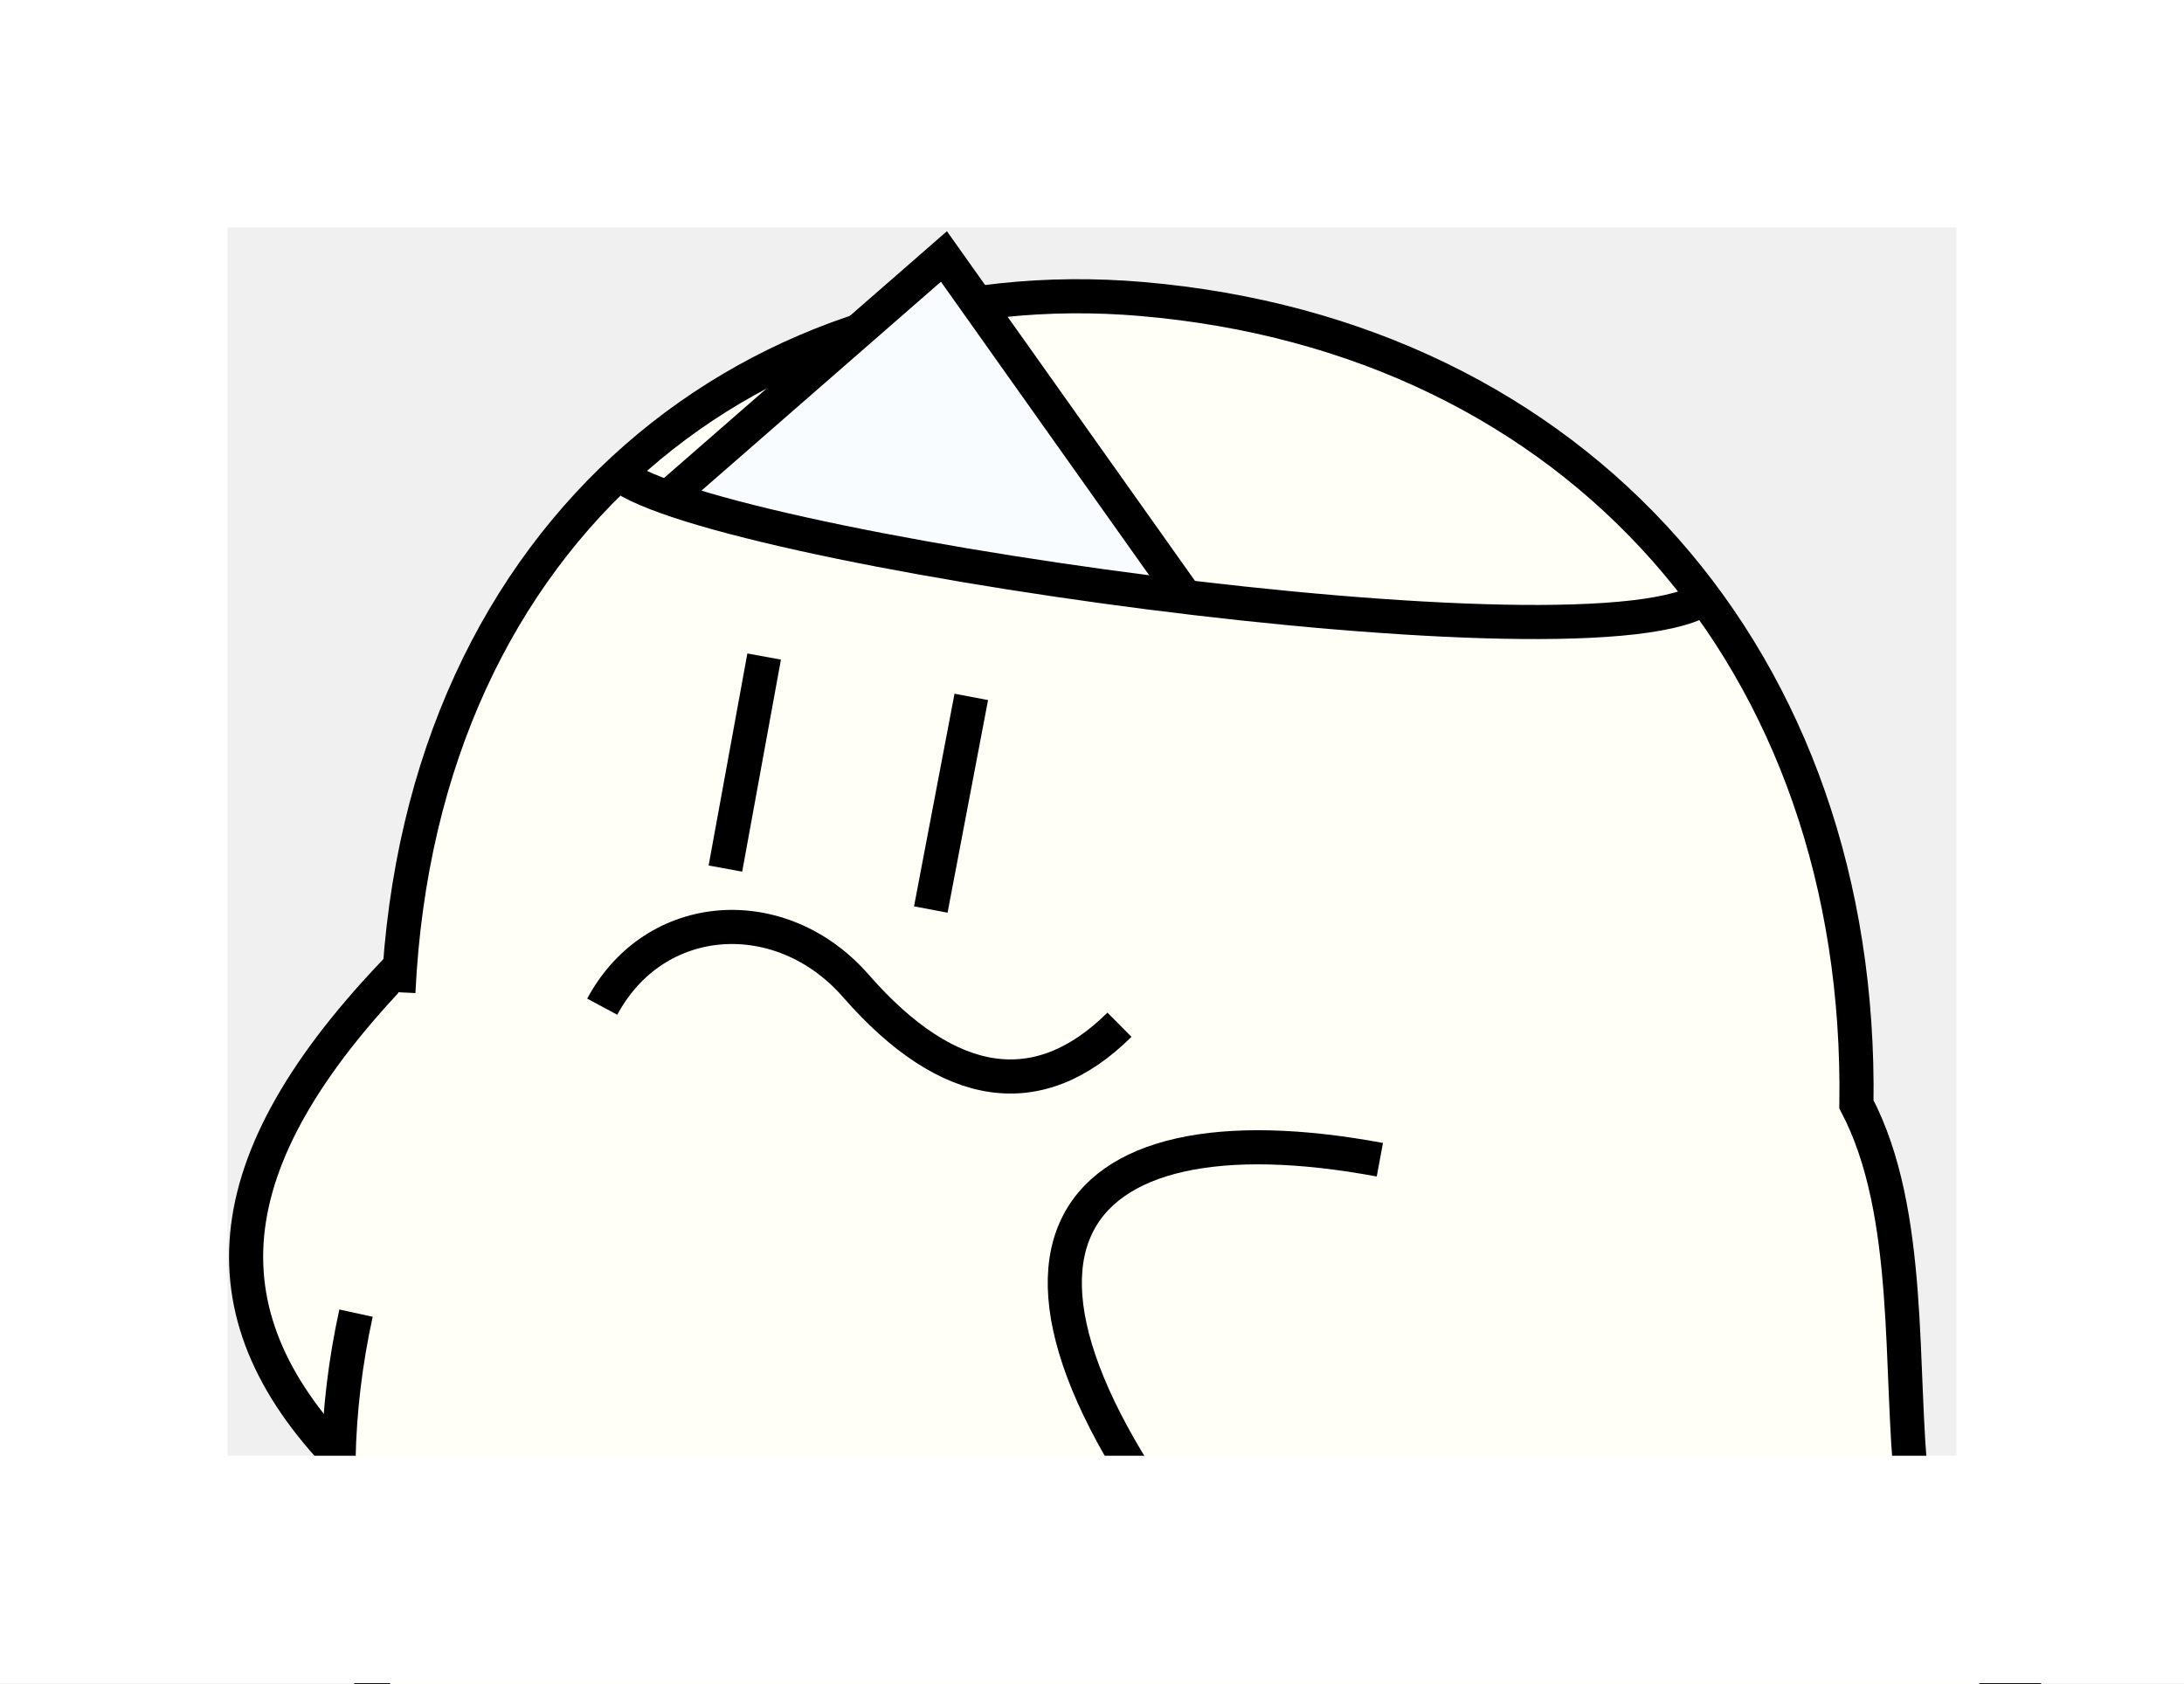
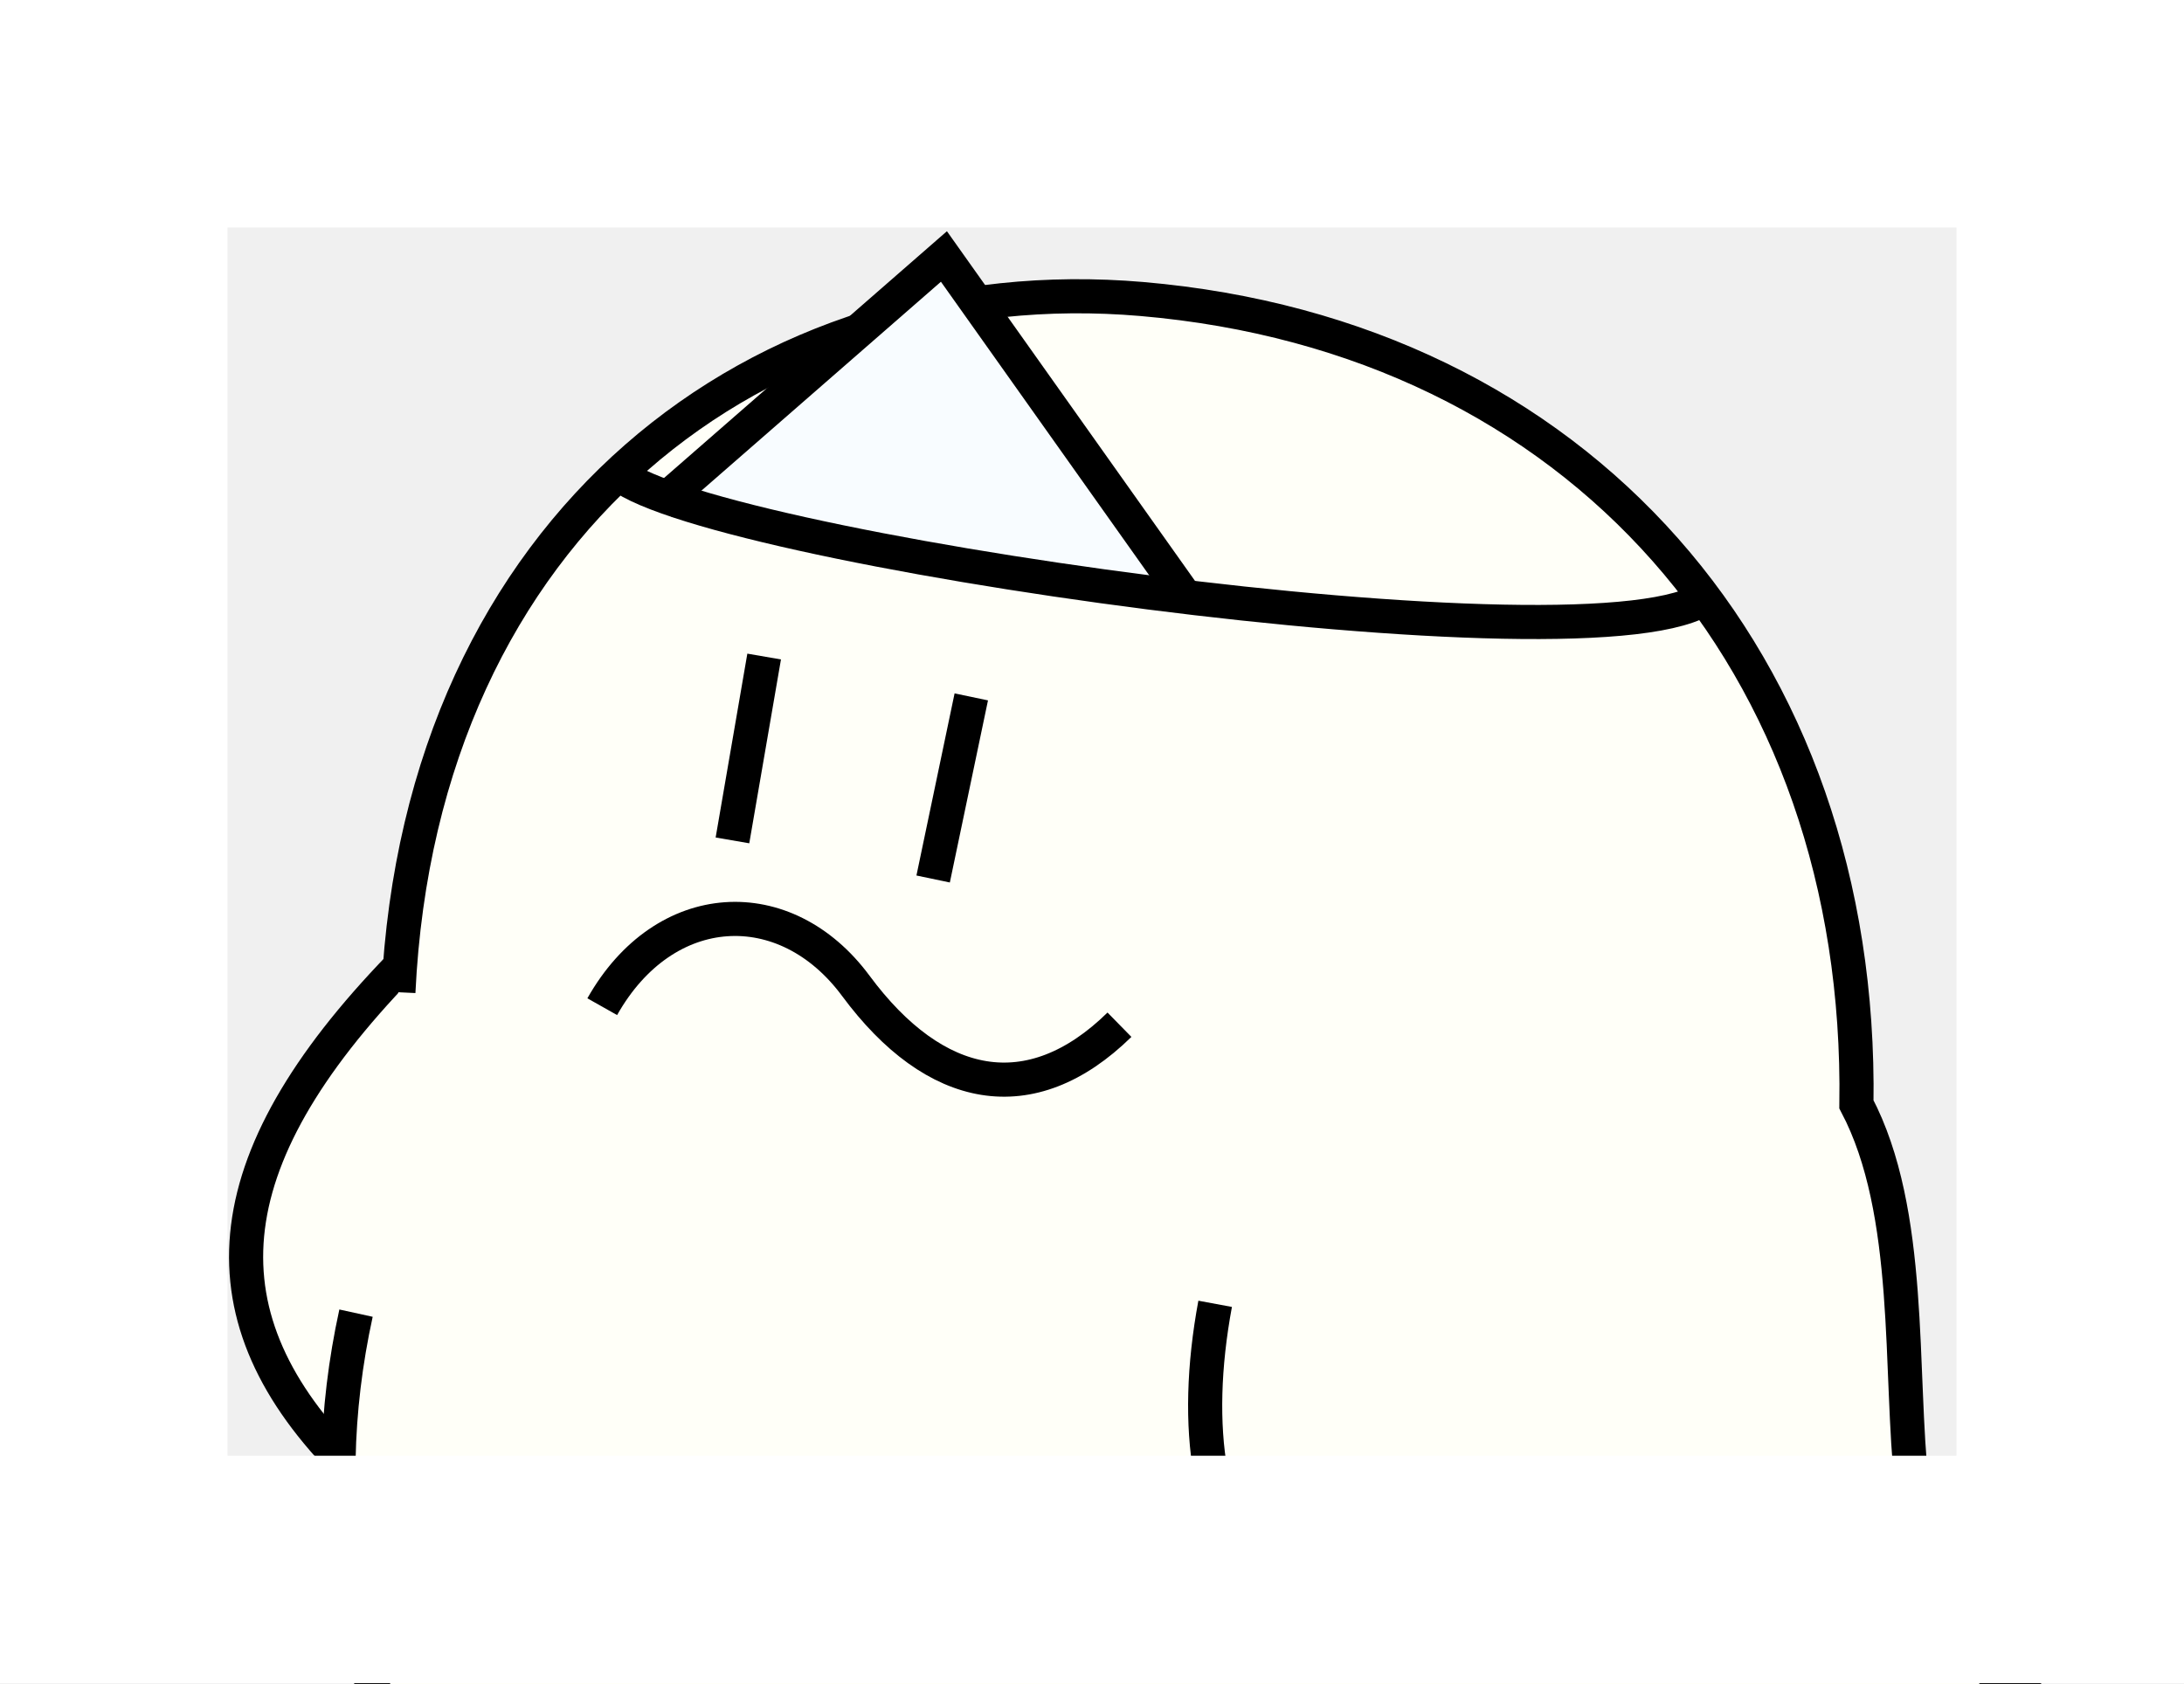
<svg xmlns="http://www.w3.org/2000/svg" width="96" height="74" id="svg3042" version="1.1">
  <defs id="defs3044" />
  <g id="layer2" style="display:none">
    <path transform="translate(0,-978.3622)" style="fill:none;stroke:#0000ff;stroke-width:1px;stroke-linecap:butt;stroke-linejoin:miter;stroke-opacity:1;display:inline" d="M 10,1042.362 86,988.362" id="path3025" />
    <path transform="translate(0,-978.3622)" style="fill:none;stroke:#0000ff;stroke-width:1px;stroke-linecap:butt;stroke-linejoin:miter;stroke-opacity:1;display:inline" d="M 10,988.362 86,1042.362" id="path3027" />
    <path transform="translate(0,-978.3622)" style="fill:none;stroke:#ff0000;stroke-width:1px;stroke-linecap:butt;stroke-linejoin:miter;stroke-opacity:1;display:inline" d="m 10,978.362 0,74" id="path3006" />
    <path transform="translate(0,-978.3622)" style="fill:none;stroke:#ff0000;stroke-width:1px;stroke-linecap:butt;stroke-linejoin:miter;stroke-opacity:1;display:inline" d="m 86,978.362 0,74" id="path3010" />
    <path transform="translate(0,-978.3622)" style="fill:none;stroke:#ff0000;stroke-width:1px;stroke-linecap:butt;stroke-linejoin:miter;stroke-opacity:1;display:inline" d="m 0,988.362 96,0" id="path3016" />
    <path transform="translate(0,-978.3622)" style="fill:none;stroke:#ff0000;stroke-width:1px;stroke-linecap:butt;stroke-linejoin:miter;stroke-opacity:1;display:inline" d="m 0,1042.362 96,0" id="path3018" />
  </g>
  <g id="layer3" style="display:inline">
    <path style="fill:#fffff8;fill-opacity:1;stroke:#000000;stroke-width:1.5;stroke-linecap:butt;stroke-linejoin:miter;stroke-opacity:1;display:inline;enable-background:new" d="M 14.742,63.9 C 8.618,57.325 9.534,50.424 18.389,41.675" id="path6586" />
    <path style="fill:#fffff8;fill-opacity:1;stroke:#000000;stroke-width:1.5;stroke-linecap:butt;stroke-linejoin:miter;stroke-opacity:1;display:inline;enable-background:new" d="M 17.511,43.623 C 18.497,23.01 33.52,11.713 50.194,13.146 69.391,14.797 81.888,29.097 81.601,48.551 86.615,58.07 79.055,76.416 93.759,71.21 80.661,75.859 73.372,94.227 47.603,93.462 21.695,92.692 11.892,74.884 15.649,57.731" id="path3373" />
-     <path id="path6588" d="m 26.472,44.258 c 2.321,-4.329 7.872,-4.664 11.145,-0.918 4.083,4.674 8.046,5.229 11.59,1.711" style="fill:none;stroke:#000000;stroke-width:1.5;stroke-linecap:butt;stroke-linejoin:miter;stroke-opacity:1;display:inline;enable-background:new" />
-     <path id="path6590" d="m 33.589,28.864 -1.703,9.322" style="fill:none;stroke:#000000;stroke-width:1.5;stroke-linecap:butt;stroke-linejoin:miter;stroke-opacity:1;display:inline;enable-background:new" />
-     <path id="path6592" d="m 42.694,30.638 -1.78,9.348" style="fill:none;stroke:#000000;stroke-width:1.5;stroke-linecap:butt;stroke-linejoin:miter;stroke-opacity:1;display:inline;enable-background:new" />
-     <path id="path6594" d="M 60.653,50.986 C 46.648,48.378 40.948,55.1 54.622,71.097" style="fill:none;stroke:#000000;stroke-width:1.5;stroke-linecap:butt;stroke-linejoin:miter;stroke-opacity:1;display:inline;enable-background:new" />
+     <path id="path6588" d="m 26.472,44.258 c 2.734,-4.846 8.052,-5.1 11.145,-0.918 3.478,4.702 7.685,5.539 11.59,1.711" style="fill:none;stroke:#000000;stroke-width:1.5;stroke-linecap:butt;stroke-linejoin:miter;stroke-opacity:1;display:inline;enable-background:new" />
+     <path id="path6590" d="m 33.589,28.864 -1.393,8.083" style="fill:none;stroke:#000000;stroke-width:1.5;stroke-linecap:butt;stroke-linejoin:miter;stroke-opacity:1;display:inline;enable-background:new" />
+     <path id="path6592" d="m 42.694,30.638 -1.677,8.006" style="fill:none;stroke:#000000;stroke-width:1.5;stroke-linecap:butt;stroke-linejoin:miter;stroke-opacity:1;display:inline;enable-background:new" />
+     <path id="path6594" d="m 53.413,57.321 c -2.039,10.968 3.021,18.796 15.287,9.452" style="fill:none;stroke:#000000;stroke-width:1.5;stroke-linecap:butt;stroke-linejoin:miter;stroke-opacity:1;display:inline;enable-background:new" />
    <path id="path3910-85-7" d="M 51.967,26.044 41.491,11.276 29.021,22.155" style="fill:#f8fcff;fill-opacity:1;stroke:#000000;stroke-width:1.5;stroke-linecap:butt;stroke-linejoin:miter;stroke-opacity:1;display:inline" />
    <path id="path3908-16-11" d="m 75.06,26.212 c -4.629,3.588 -44.842,-2.195 -48.013,-5.506" style="fill:none;stroke:#000000;stroke-width:1.5;stroke-linecap:butt;stroke-linejoin:miter;stroke-opacity:1;display:inline" />
  </g>
  <g id="layer1" transform="translate(0,-978.3622)" style="display:inline">
    <path style="fill:#ffffff;stroke:none;display:inline;enable-background:new" d="m 0,978.362 0,74 96,0 0,-74 -10,10 0,54 -76,0 0,-54 76,0 10,-10 z" id="path21072" />
  </g>
</svg>
